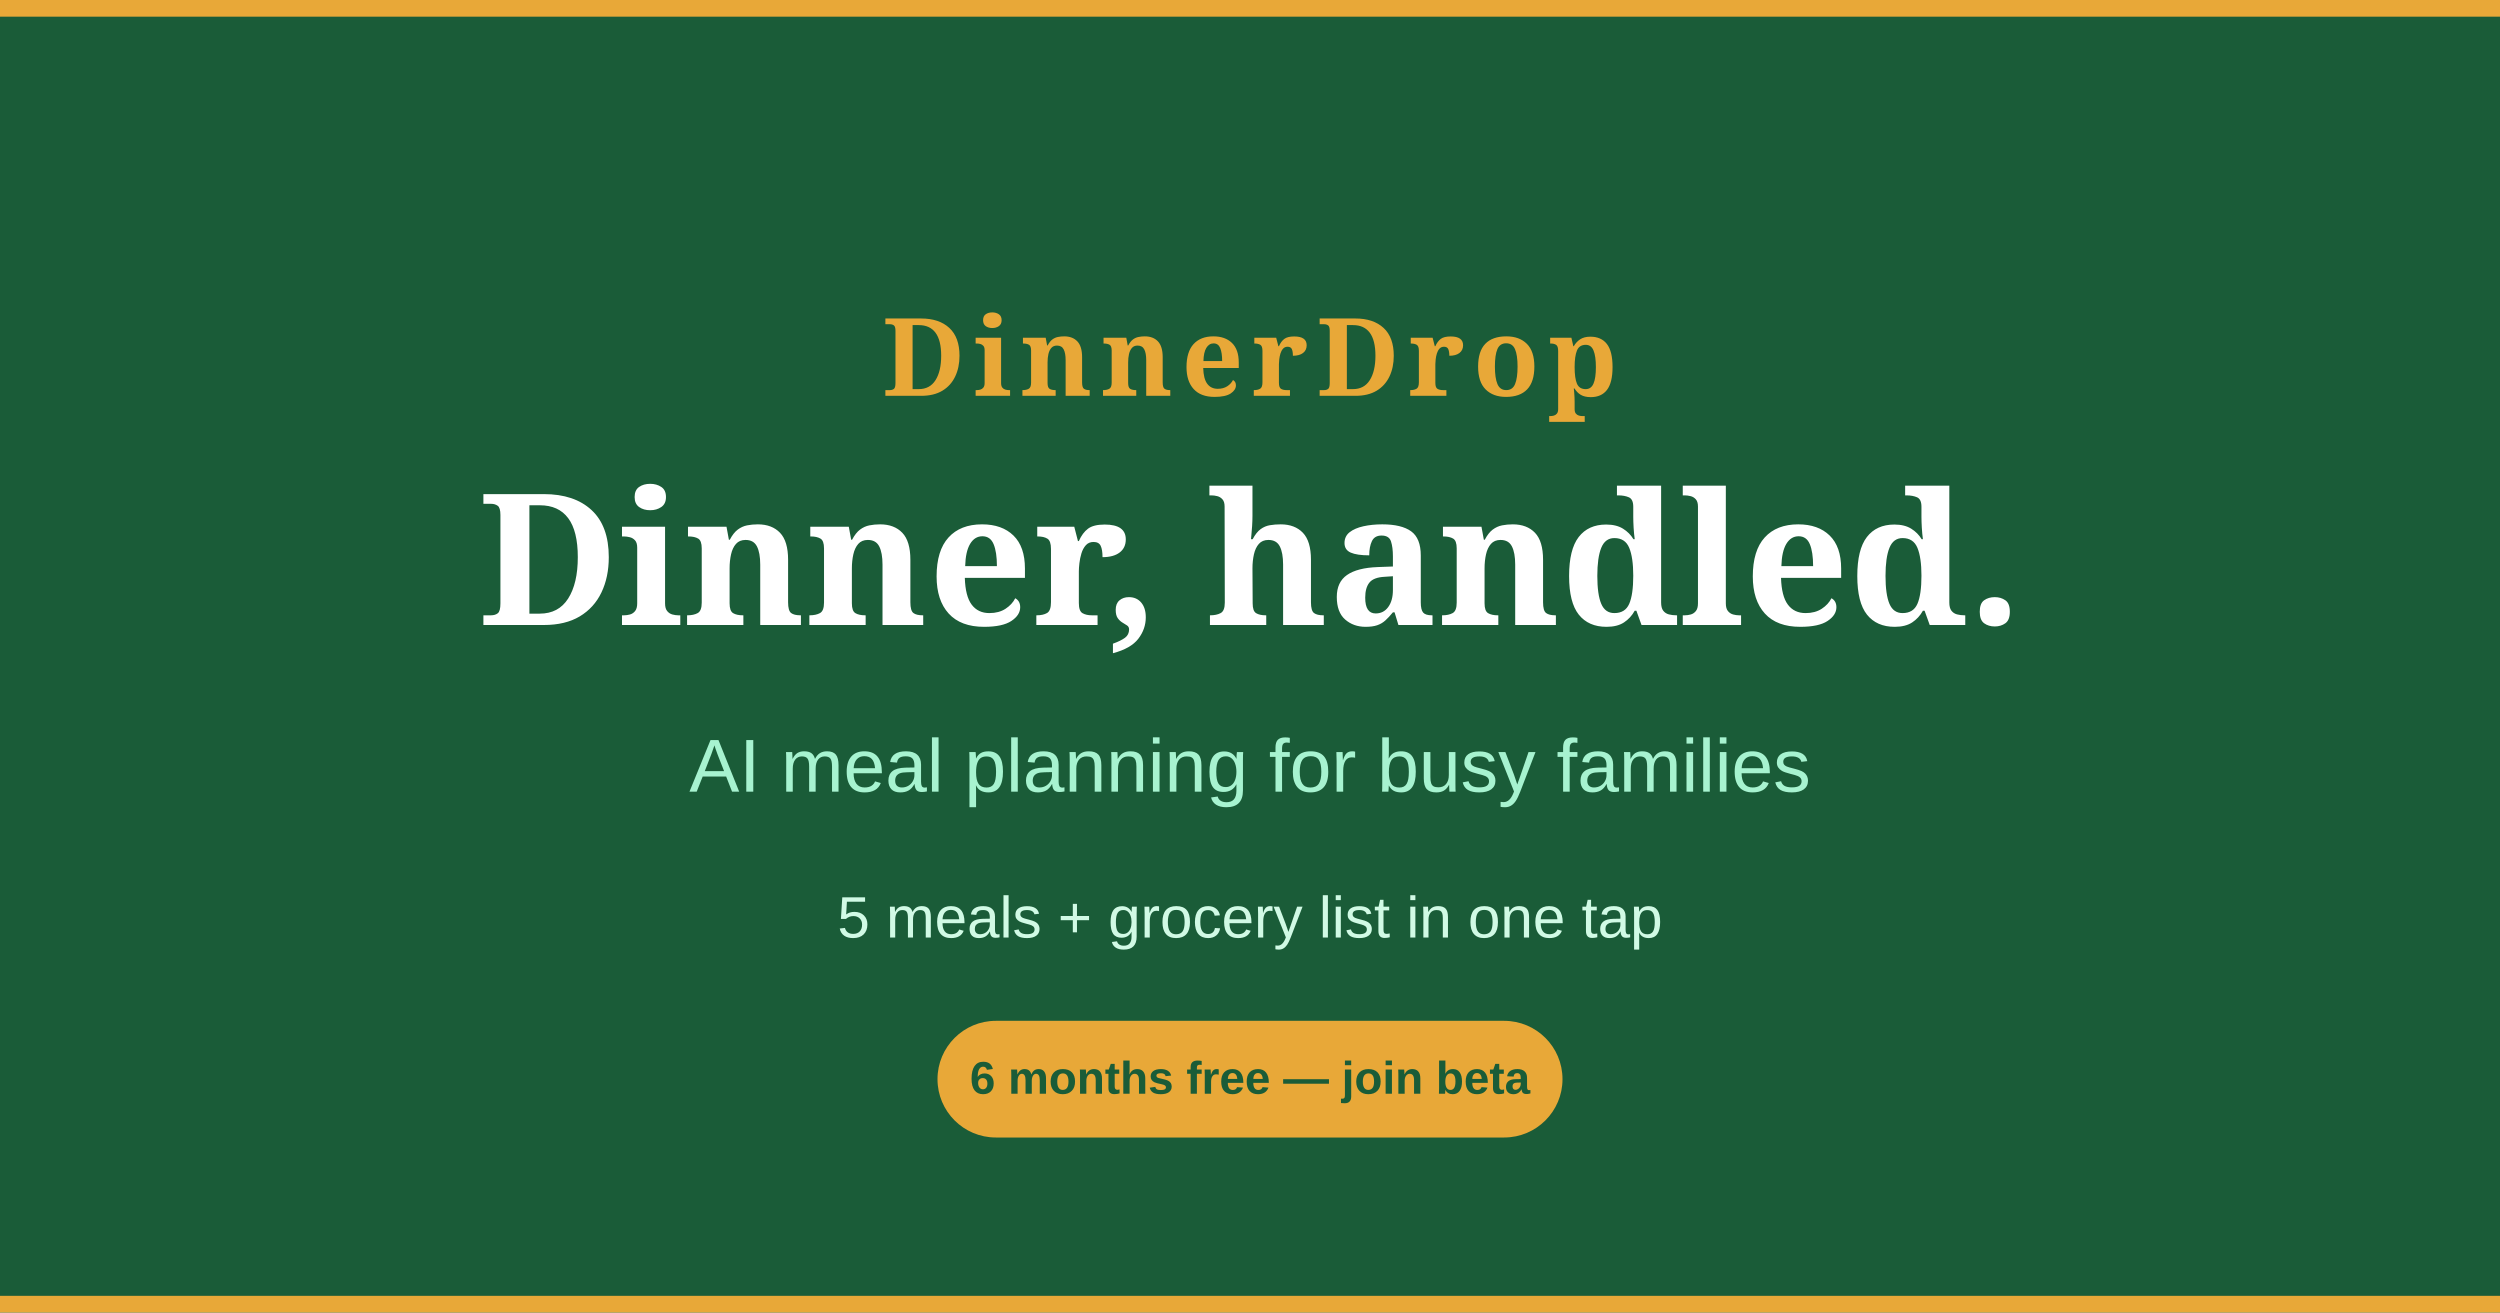
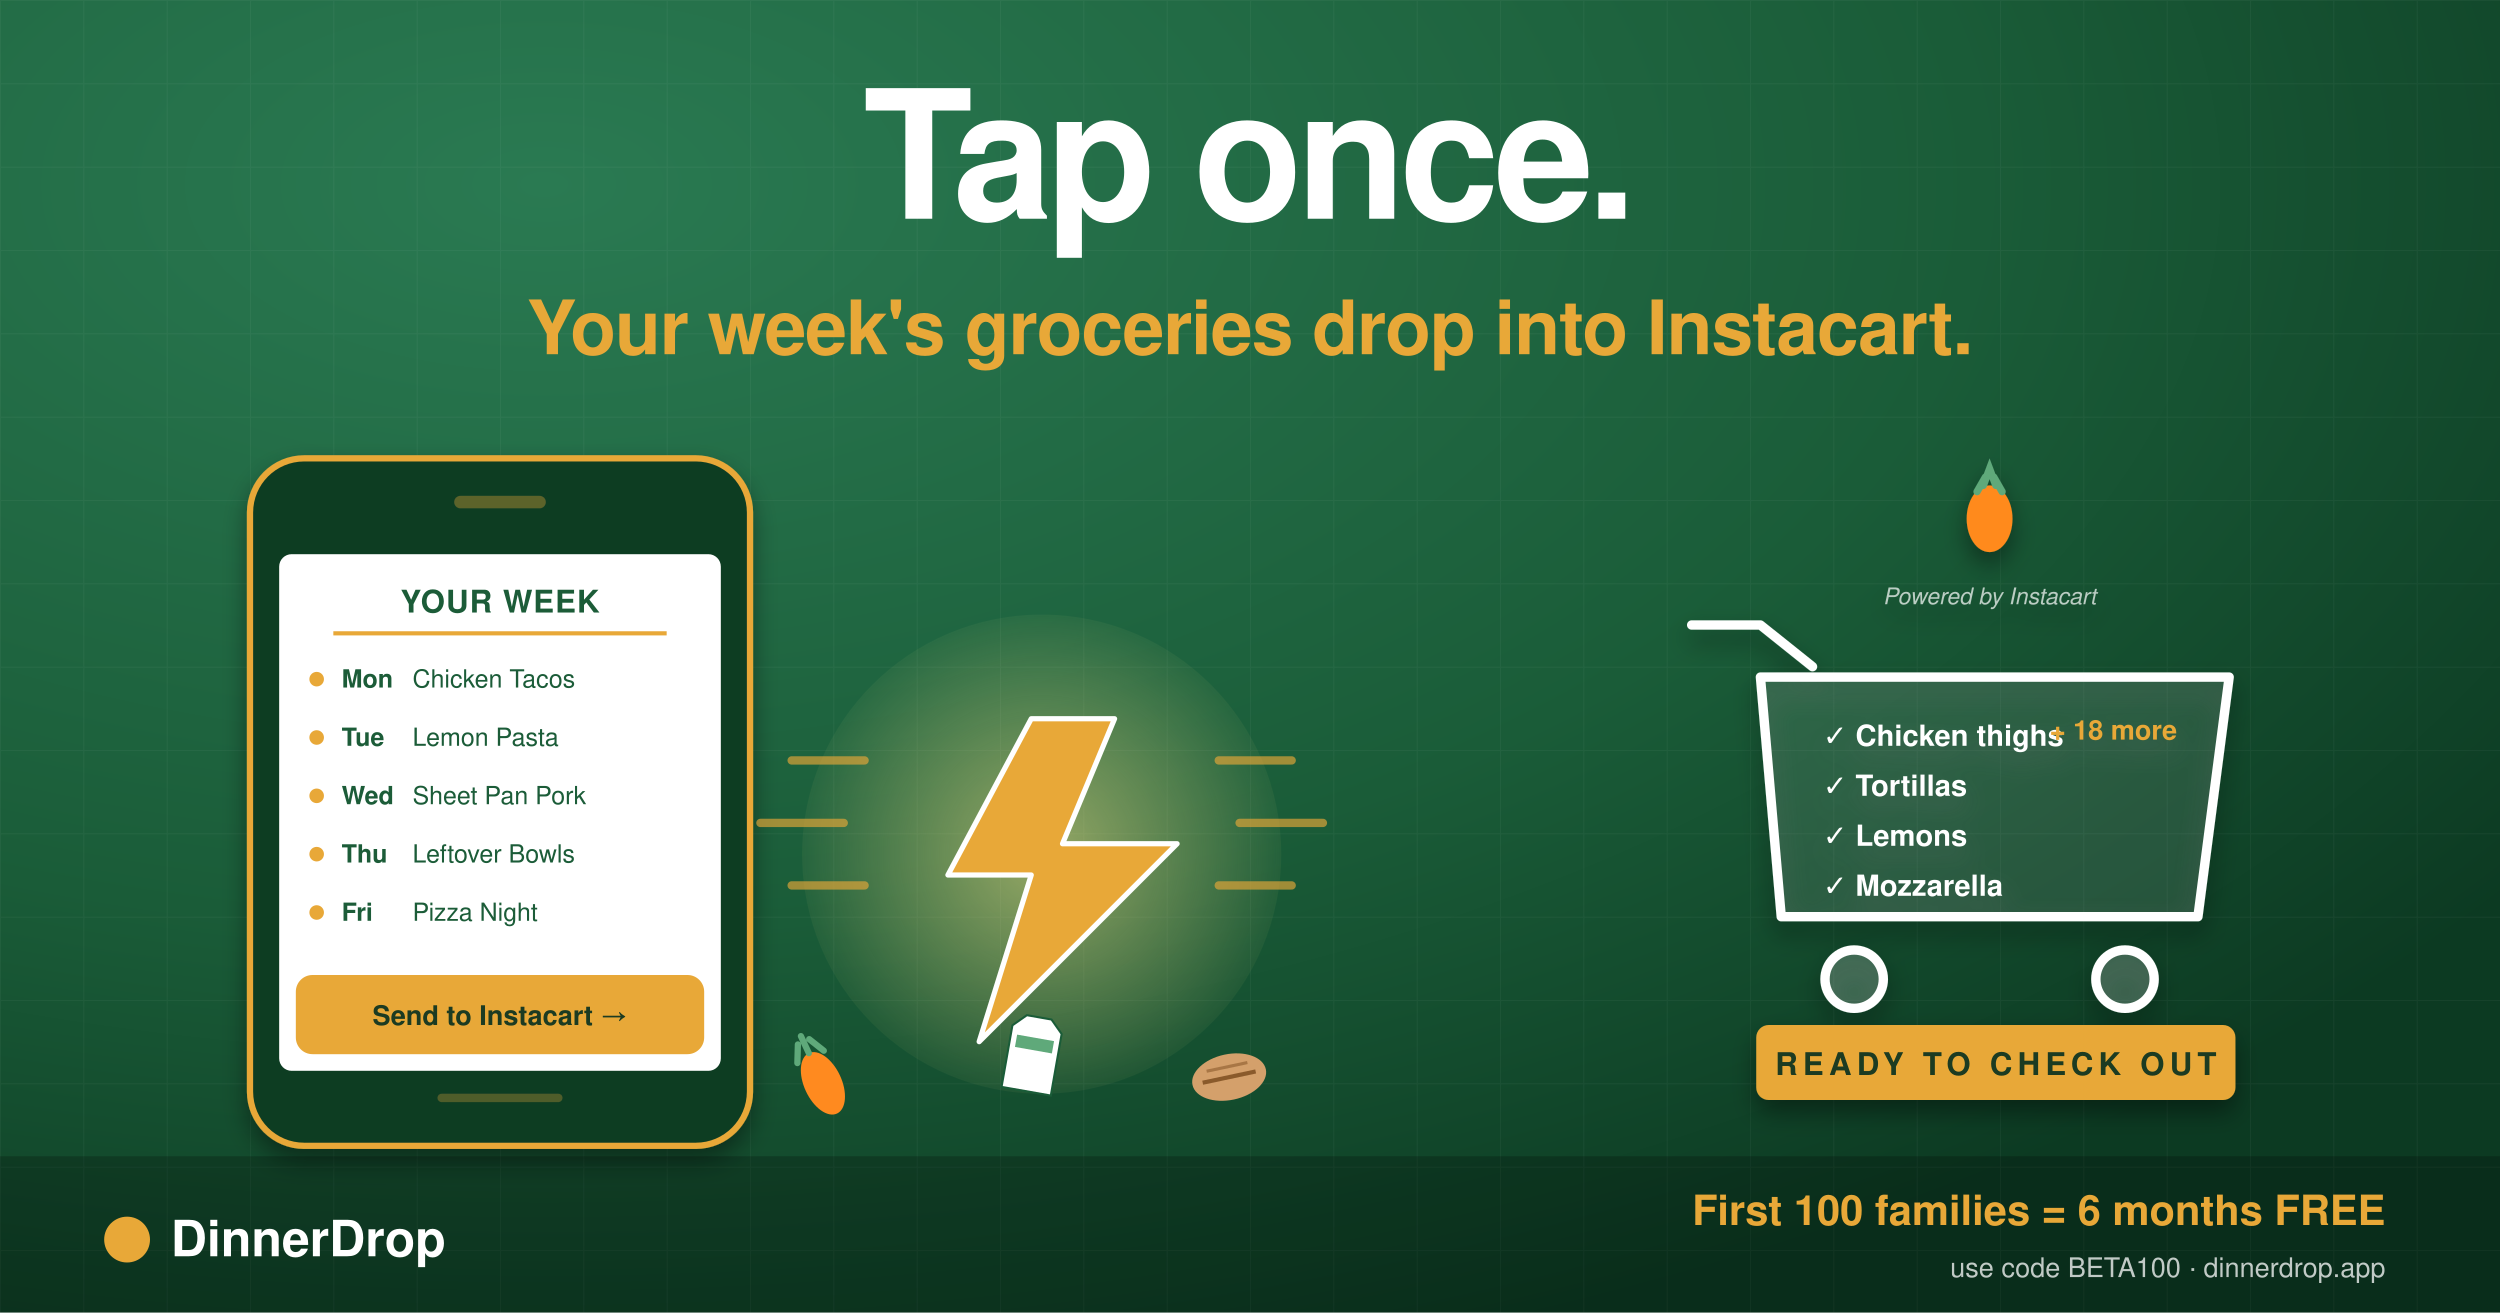
- <svg xmlns="http://www.w3.org/2000/svg" width="1200" height="630" viewBox="0 0 1200 630">
-   <rect width="1200" height="630" fill="#1a5c38" />
-   <rect width="1200" height="8" fill="#e8a838" />
-   <rect y="622" width="1200" height="8" fill="#e8a838" />
-   <text x="600" y="190" font-family="Georgia, serif" font-size="52" font-weight="bold" fill="#e8a838" text-anchor="middle" letter-spacing="4">DinnerDrop</text>
-   <text x="600" y="300" font-family="Georgia, serif" font-size="88" font-weight="bold" fill="#ffffff" text-anchor="middle">Dinner, handled.</text>
-   <text x="600" y="380" font-family="Arial, sans-serif" font-size="36" fill="#a7f3d0" text-anchor="middle">AI meal planning for busy families</text>
-   <text x="600" y="450" font-family="Arial, sans-serif" font-size="28" fill="#d1fae5" text-anchor="middle">5 meals + grocery list in one tap</text>
-   <rect x="450" y="490" width="300" height="56" rx="28" fill="#e8a838" />
-   <text x="600" y="525" font-family="Arial, sans-serif" font-size="22" font-weight="bold" fill="#1a5c38" text-anchor="middle">6 months free — join beta</text>
+ <svg xmlns="http://www.w3.org/2000/svg" viewBox="0 0 1200 630" width="1200" height="630" font-family="Helvetica,Arial,sans-serif">
+   <defs>
+     <radialGradient id="bgGrad" cx="22%" cy="14%" r="95%">
+       <stop offset="0%" stop-color="#2a7a52" />
+       <stop offset="60%" stop-color="#1a5c38" />
+       <stop offset="100%" stop-color="#0c3a22" />
+     </radialGradient>
+     <pattern id="grid" x="0" y="0" width="40" height="40" patternUnits="userSpaceOnUse">
+       <path d="M40 0 L0 0 0 40" fill="none" stroke="#ffffff" stroke-opacity="0.04" stroke-width="1" />
+     </pattern>
+     <radialGradient id="boltGlow" cx="50%" cy="50%" r="55%">
+       <stop offset="0%" stop-color="#fde68a" stop-opacity="0.55" />
+       <stop offset="100%" stop-color="#fde68a" stop-opacity="0" />
+     </radialGradient>
+     <filter id="dropShadow" x="-20%" y="-20%" width="140%" height="140%">
+       <feGaussianBlur in="SourceAlpha" stdDeviation="6" />
+       <feOffset dx="0" dy="6" result="offsetblur" />
+       <feComponentTransfer>
+         <feFuncA type="linear" slope="0.4" />
+       </feComponentTransfer>
+       <feMerge>
+         <feMergeNode />
+         <feMergeNode in="SourceGraphic" />
+       </feMerge>
+     </filter>
+   </defs>
+   <rect width="1200" height="630" fill="url(#bgGrad)" />
+   <rect width="1200" height="630" fill="url(#grid)" />
+   <text x="600" y="105" font-weight="900" font-size="86" fill="#ffffff" text-anchor="middle" letter-spacing="-3">Tap once.</text>
+   <text x="600" y="170" font-weight="700" font-size="36" fill="#e8a838" text-anchor="middle" letter-spacing="-0.5">Your week's groceries drop into Instacart.</text>
+   <g transform="translate(120, 220)" filter="url(#dropShadow)">
+     <rect x="0" y="0" width="240" height="330" rx="26" fill="#0f3d24" stroke="#e8a838" stroke-width="3" />
+     <rect x="14" y="46" width="212" height="248" rx="6" fill="#ffffff" />
+     <rect x="98" y="18" width="44" height="6" rx="3" fill="#e8a838" opacity="0.35" />
+     <text x="120" y="74" font-weight="800" font-size="15" fill="#1a5c38" text-anchor="middle" letter-spacing="0.5">YOUR WEEK</text>
+     <line x1="40" y1="84" x2="200" y2="84" stroke="#e8a838" stroke-width="2" />
+     <g font-size="12" fill="#1a5c38">
+       <circle cx="32" cy="106" r="3.5" fill="#e8a838" />
+       <text x="44" y="110" font-weight="700">Mon</text>
+       <text x="78" y="110">Chicken Tacos</text>
+       <circle cx="32" cy="134" r="3.5" fill="#e8a838" />
+       <text x="44" y="138" font-weight="700">Tue</text>
+       <text x="78" y="138">Lemon Pasta</text>
+       <circle cx="32" cy="162" r="3.5" fill="#e8a838" />
+       <text x="44" y="166" font-weight="700">Wed</text>
+       <text x="78" y="166">Sheet Pan Pork</text>
+       <circle cx="32" cy="190" r="3.5" fill="#e8a838" />
+       <text x="44" y="194" font-weight="700">Thu</text>
+       <text x="78" y="194">Leftover Bowls</text>
+       <circle cx="32" cy="218" r="3.5" fill="#e8a838" />
+       <text x="44" y="222" font-weight="700">Fri</text>
+       <text x="78" y="222">Pizza Night</text>
+     </g>
+     <rect x="22" y="248" width="196" height="38" rx="8" fill="#e8a838" />
+     <text x="120" y="272" font-weight="800" font-size="13" fill="#1a3a20" text-anchor="middle">Send to Instacart  →</text>
+     <rect x="90" y="305" width="60" height="4" rx="2" fill="#e8a838" opacity="0.3" />
+   </g>
+   <g transform="translate(420, 370)">
+     <circle cx="80" cy="40" r="115" fill="url(#boltGlow)" />
+     <g stroke="#e8a838" stroke-width="4" stroke-linecap="round" opacity="0.65">
+       <line x1="-40" y1="-5" x2="-5" y2="-5" />
+       <line x1="-55" y1="25" x2="-15" y2="25" />
+       <line x1="-40" y1="55" x2="-5" y2="55" />
+       <line x1="165" y1="-5" x2="200" y2="-5" />
+       <line x1="175" y1="25" x2="215" y2="25" />
+       <line x1="165" y1="55" x2="200" y2="55" />
+     </g>
+     <path d="M 75 -25 L 35 50 L 75 50 L 50 130 L 145 35 L 90 35 L 115 -25 Z" fill="#e8a838" stroke="#ffffff" stroke-width="2.5" stroke-linejoin="round" />
+     <g transform="translate(0,135)">
+       <g transform="translate(-25,15) rotate(-25)">
+         <ellipse cx="0" cy="0" rx="9" ry="16" fill="#ff8a1f" />
+         <path d="M -7 -14 L -3 -22 M 0 -16 L 0 -25 M 7 -14 L 3 -22" stroke="#5fa97a" stroke-width="3" stroke-linecap="round" />
+       </g>
+       <g transform="translate(75,5) rotate(10)">
+         <path d="M -12 -16 L -12 14 L 12 14 L 12 -16 L 6 -22 L -6 -22 Z" fill="#ffffff" stroke="#1a5c38" stroke-width="1" />
+         <rect x="-9" y="-12" width="18" height="6" fill="#5fa97a" />
+       </g>
+       <g transform="translate(170,12) rotate(-12)">
+         <ellipse cx="0" cy="0" rx="18" ry="11" fill="#d4a06b" />
+         <line x1="-13" y1="0" x2="13" y2="0" stroke="#8a5a2b" stroke-width="2" />
+         <line x1="-10" y1="-5" x2="10" y2="-5" stroke="#8a5a2b" stroke-width="1.5" opacity="0.6" />
+       </g>
+     </g>
+   </g>
+   <g transform="translate(820, 240)" filter="url(#dropShadow)">
+     <g transform="translate(135,-5)">
+       <ellipse cx="0" cy="14" rx="11" ry="16" fill="#ff8a1f" />
+       <path d="M -3 -2 L 0 -10 L 3 -2 M -6 1 L -2 -6 M 6 1 L 2 -6" stroke="#5fa97a" stroke-width="3.5" stroke-linecap="round" fill="none" />
+     </g>
+     <text x="135" y="50" font-size="11" fill="#ffffff" fill-opacity="0.7" text-anchor="middle" font-style="italic" font-weight="500">Powered by Instacart</text>
+     <g stroke="#ffffff" stroke-width="4.5" fill="none" stroke-linejoin="round">
+       <path d="M 25 85 L 35 200 L 235 200 L 250 85 Z" fill="#ffffff" fill-opacity="0.08" />
+       <path d="M -8 60 L 25 60 L 50 80" stroke-linecap="round" />
+       <circle cx="70" cy="230" r="14" fill="#ffffff" fill-opacity="0.15" />
+       <circle cx="200" cy="230" r="14" fill="#ffffff" fill-opacity="0.15" />
+     </g>
+     <g font-weight="700" font-size="14" fill="#ffffff">
+       <text x="55" y="118">✓ Chicken thighs</text>
+       <text x="55" y="142">✓ Tortillas</text>
+       <text x="55" y="166">✓ Lemons</text>
+       <text x="55" y="190">✓ Mozzarella</text>
+     </g>
+     <text x="225" y="115" font-weight="800" font-size="13" fill="#e8a838" text-anchor="end">+ 18 more</text>
+     <g transform="translate(138, 270)">
+       <rect x="-115" y="-18" width="230" height="36" rx="6" fill="#e8a838" />
+       <text x="0" y="6" font-weight="900" font-size="15" fill="#1a3a20" text-anchor="middle" letter-spacing="2.5">READY TO CHECK OUT</text>
+     </g>
+   </g>
+   <rect x="0" y="555" width="1200" height="75" fill="#000000" fill-opacity="0.22" />
+   <g transform="translate(50, 596)">
+     <circle cx="11" cy="-1" r="11" fill="#e8a838" />
+     <text x="32" y="7" font-weight="900" font-size="24" fill="#ffffff">DinnerDrop</text>
+   </g>
+   <text x="1145" y="588" font-weight="800" font-size="20" fill="#e8a838" text-anchor="end">First 100 families = 6 months FREE</text>
+   <text x="1145" y="613" font-weight="500" font-size="13" fill="#ffffff" fill-opacity="0.75" text-anchor="end">use code BETA100 · dinnerdrop.app</text>
</svg>
